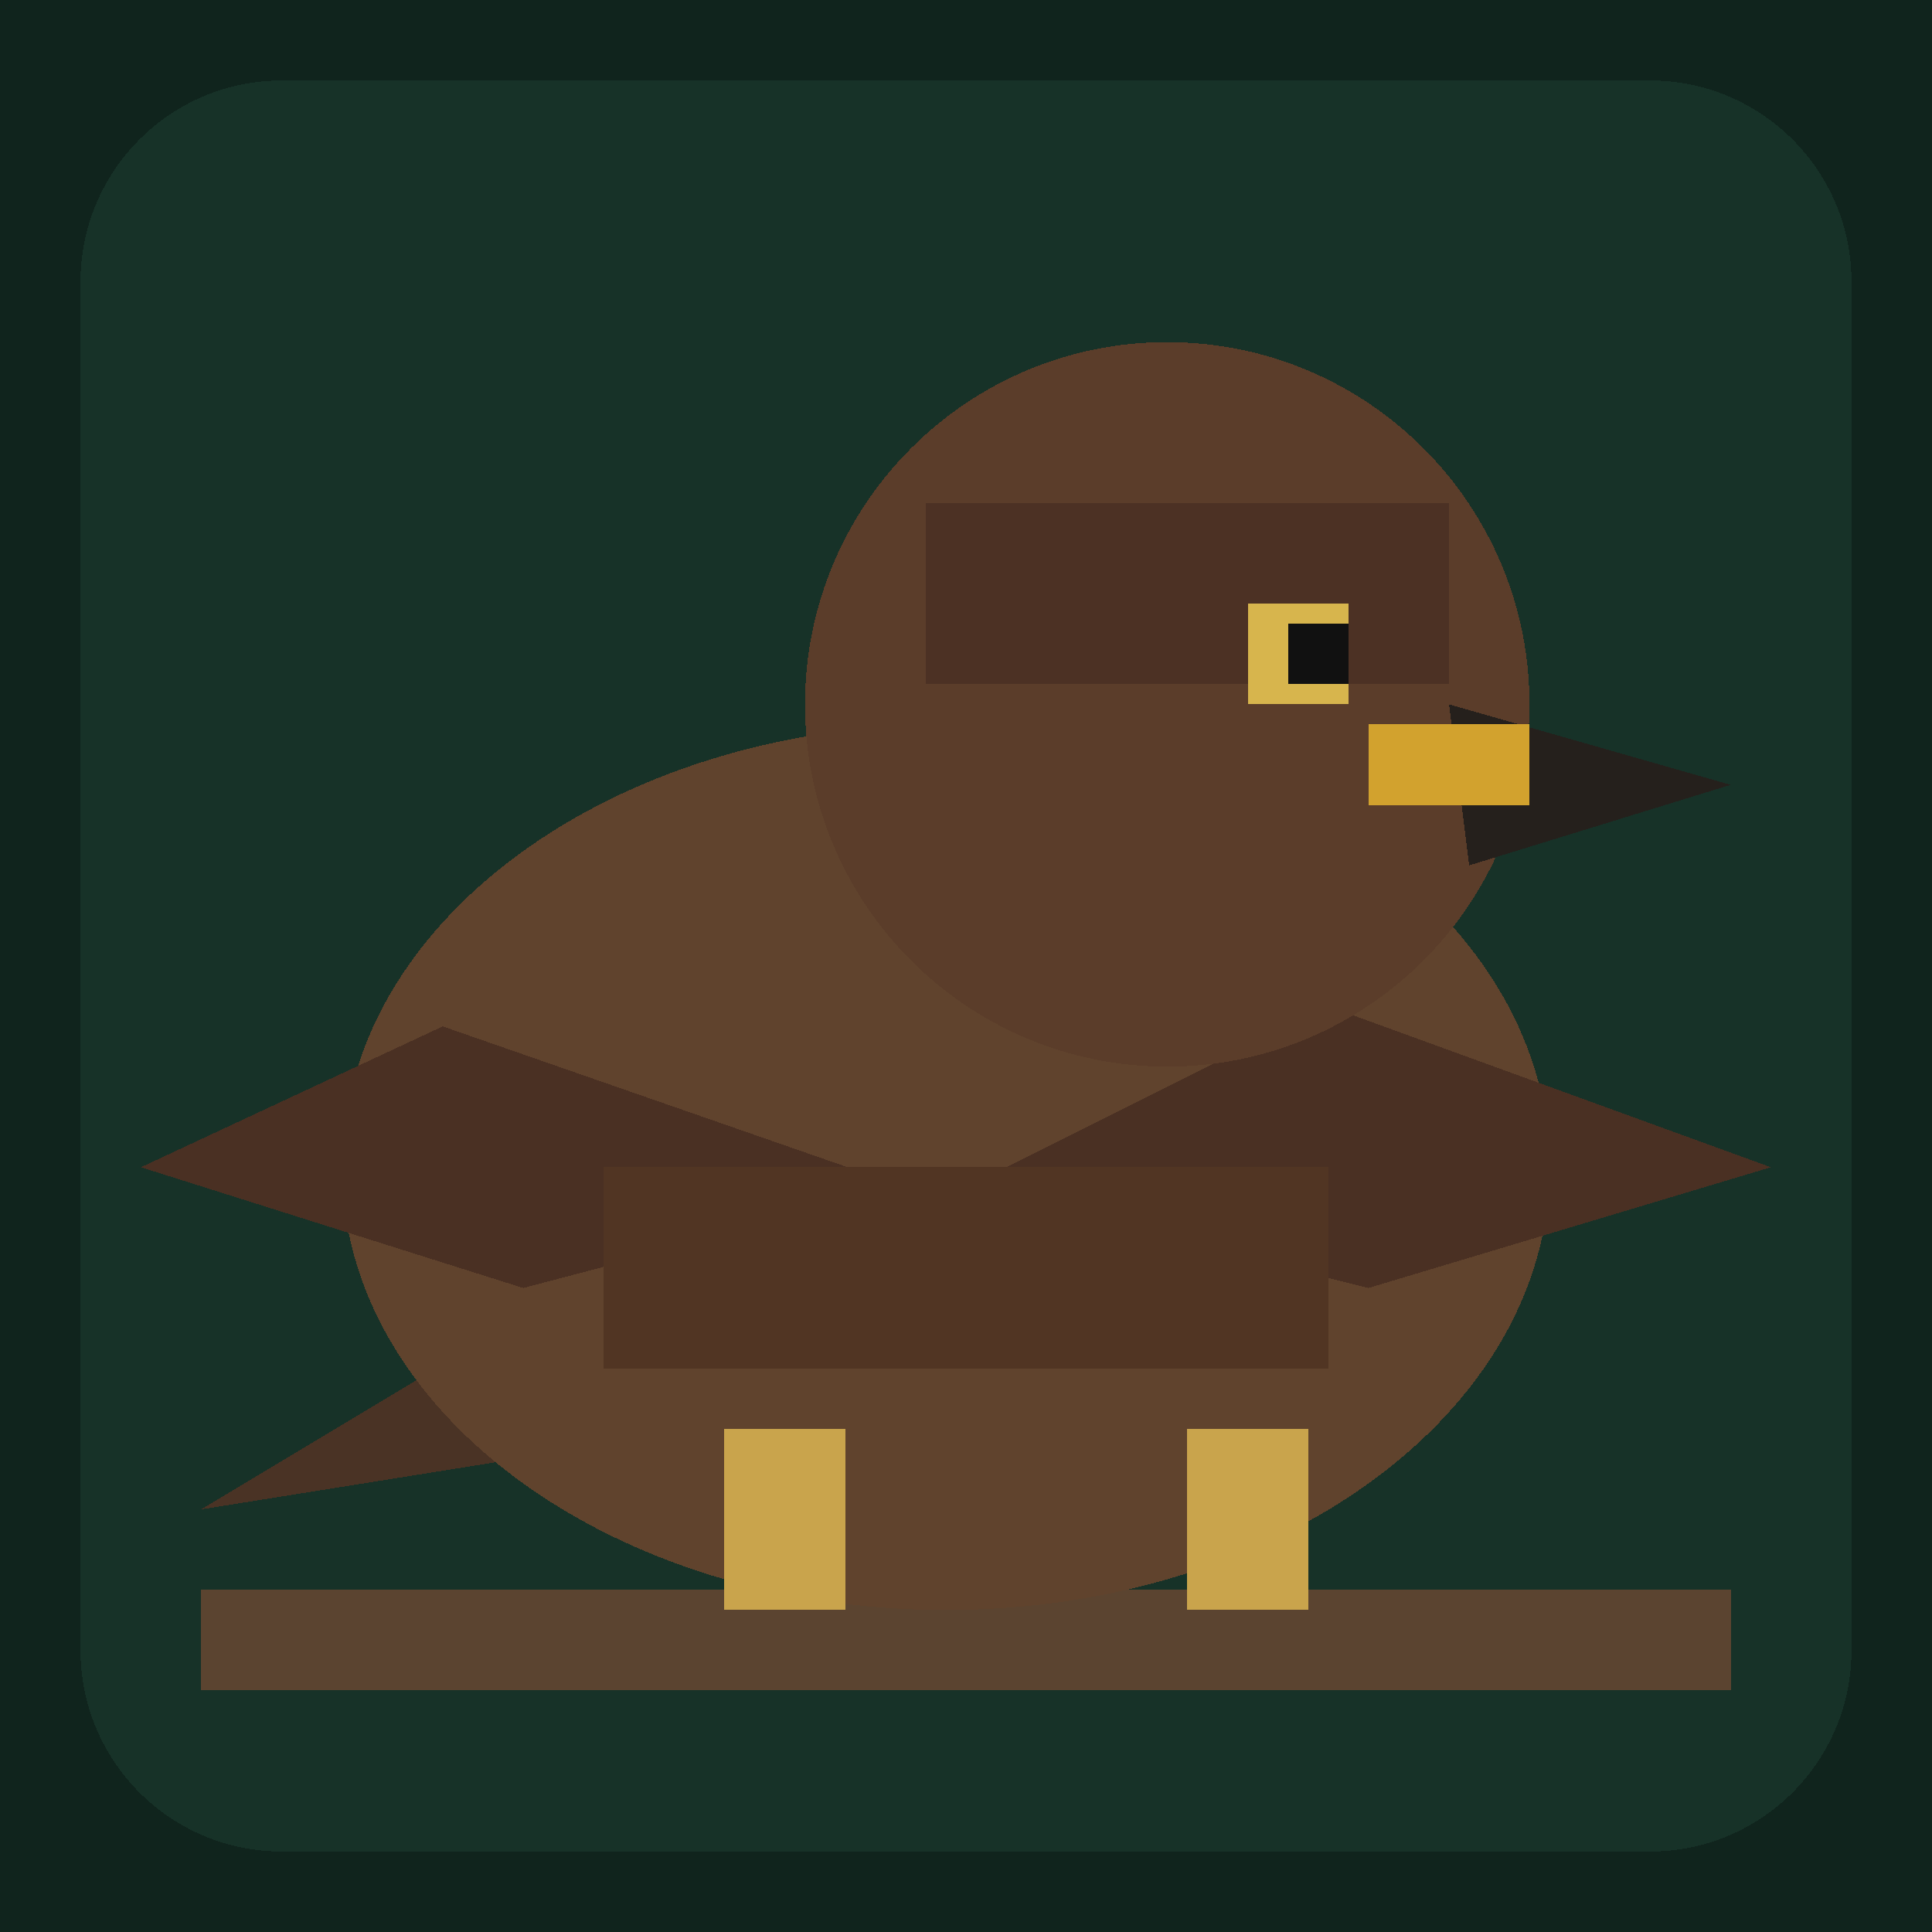
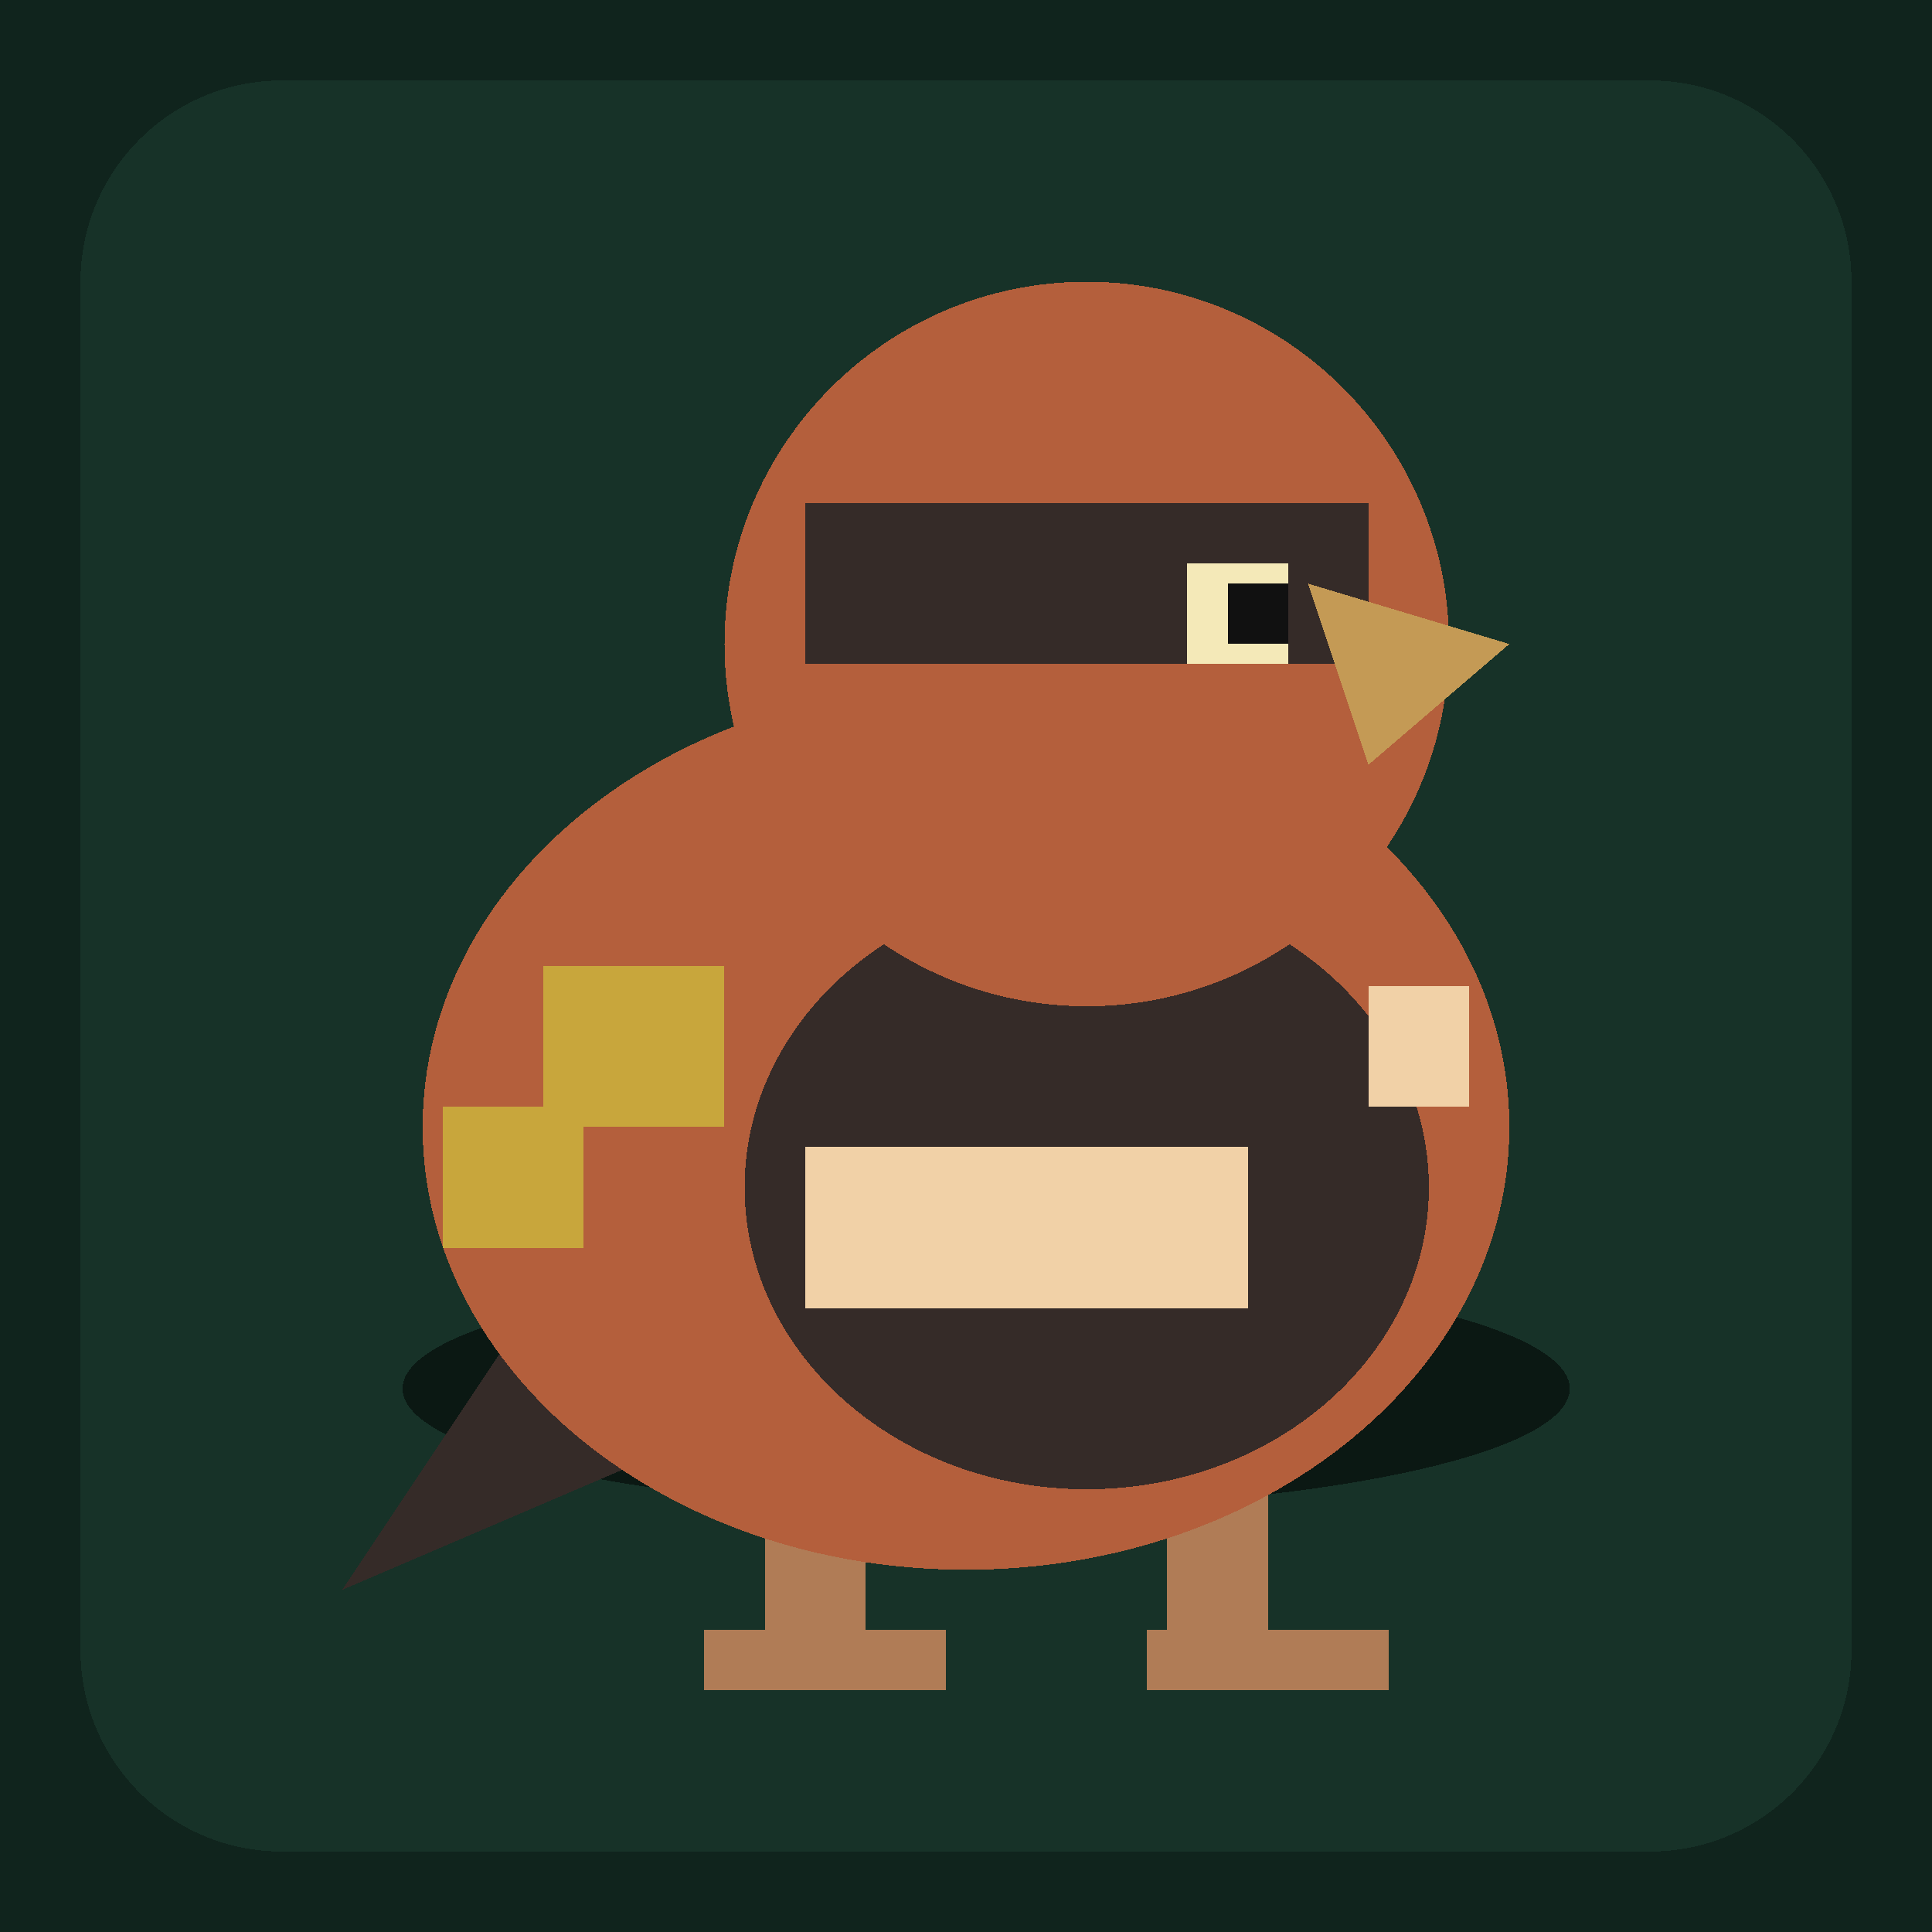
<svg xmlns="http://www.w3.org/2000/svg" viewBox="0 0 96 96" shape-rendering="crispEdges">
  <rect width="96" height="96" fill="#10241d" />
  <rect x="4" y="4" width="88" height="88" rx="10" fill="#173228" />
-   <rect x="10" y="79" width="76" height="5" fill="#5b4430" />
-   <polygon points="30,63 10,75 35,71" fill="#4a3325" />
-   <ellipse cx="47" cy="58" rx="30" ry="22" fill="#60432d" />
-   <polygon points="22,51 7,58 26,64 45,59" fill="#4a3023" />
-   <polygon points="66,50 88,58 68,64 48,59" fill="#4a3023" />
-   <rect x="30" y="58" width="36" height="10" fill="#513523" />
-   <circle cx="58" cy="35" r="18" fill="#5b3d2a" />
-   <rect x="46" y="25" width="26" height="9" fill="#4c3124" />
-   <polygon points="72,35 86,39 73,43" fill="#25201c" />
-   <rect x="68" y="36" width="8" height="4" fill="#d2a22e" />
-   <rect x="62" y="30" width="5" height="5" fill="#d7b54d" />
-   <rect x="64" y="31" width="3" height="3" fill="#111" />
-   <rect x="36" y="71" width="6" height="9" fill="#c9a44c" />
-   <rect x="59" y="71" width="6" height="9" fill="#c9a44c" />
+   <ellipse cx="49" cy="69" rx="29" ry="6" fill="#0b1813" />
+   <polygon points="29,61 17,79 38,70" fill="#352b28" />
+   <rect x="38" y="70" width="5" height="13" fill="#b07c56" />
+   <rect x="58" y="70" width="5" height="13" fill="#b07c56" />
+   <rect x="35" y="81" width="12" height="3" fill="#b07c56" />
+   <rect x="57" y="81" width="12" height="3" fill="#b07c56" />
+   <ellipse cx="48" cy="56" rx="27" ry="22" fill="#b45f3c" />
+   <ellipse cx="54" cy="59" rx="17" ry="15" fill="#352b28" />
+   <rect x="40" y="57" width="22" height="8" fill="#f1d1a7" />
+   <circle cx="54" cy="32" r="18" fill="#b45f3c" />
+   <rect x="40" y="25" width="28" height="8" fill="#352b28" />
+   <polygon points="65,29 75,32 68,38" fill="#c49a55" />
+   <rect x="59" y="28" width="5" height="5" fill="#f4e9b8" />
+   <rect x="61" y="29" width="3" height="3" fill="#111" />
+   <rect x="27" y="48" width="9" height="8" fill="#c8a63c" />
+   <rect x="22" y="55" width="7" height="7" fill="#c8a63c" />
+   <rect x="68" y="49" width="5" height="6" fill="#f1d1a7" />
</svg>
